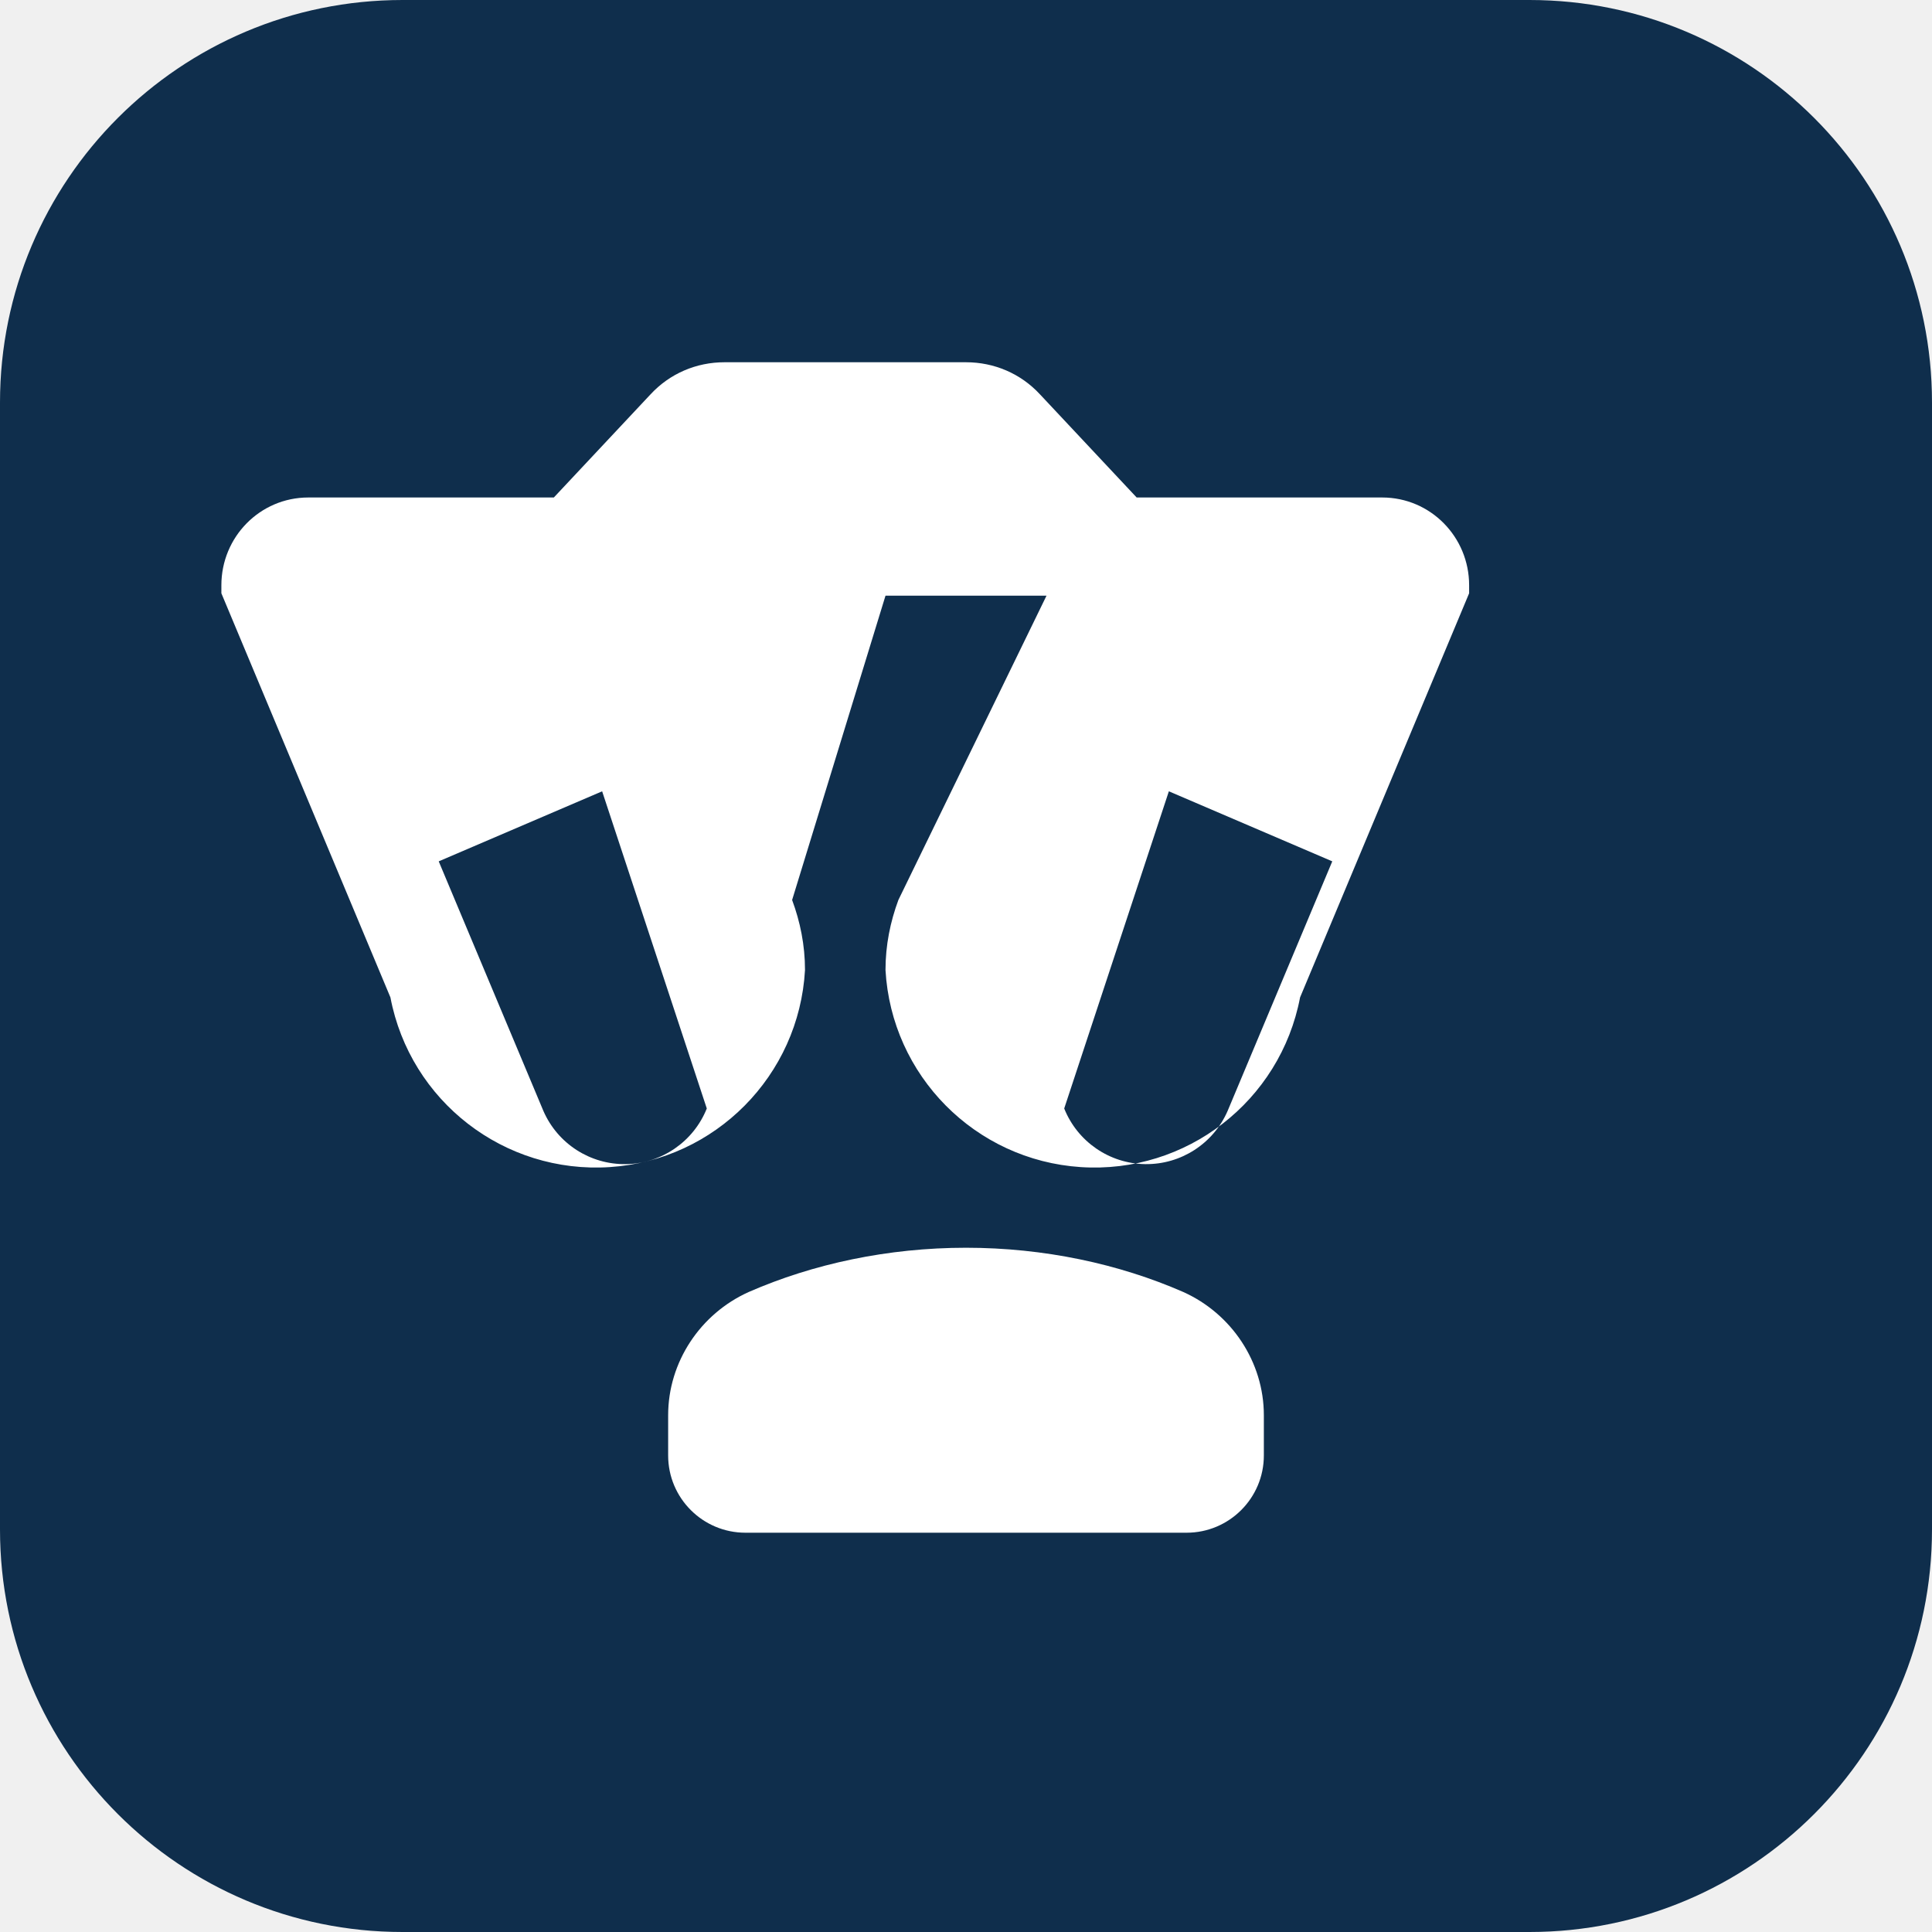
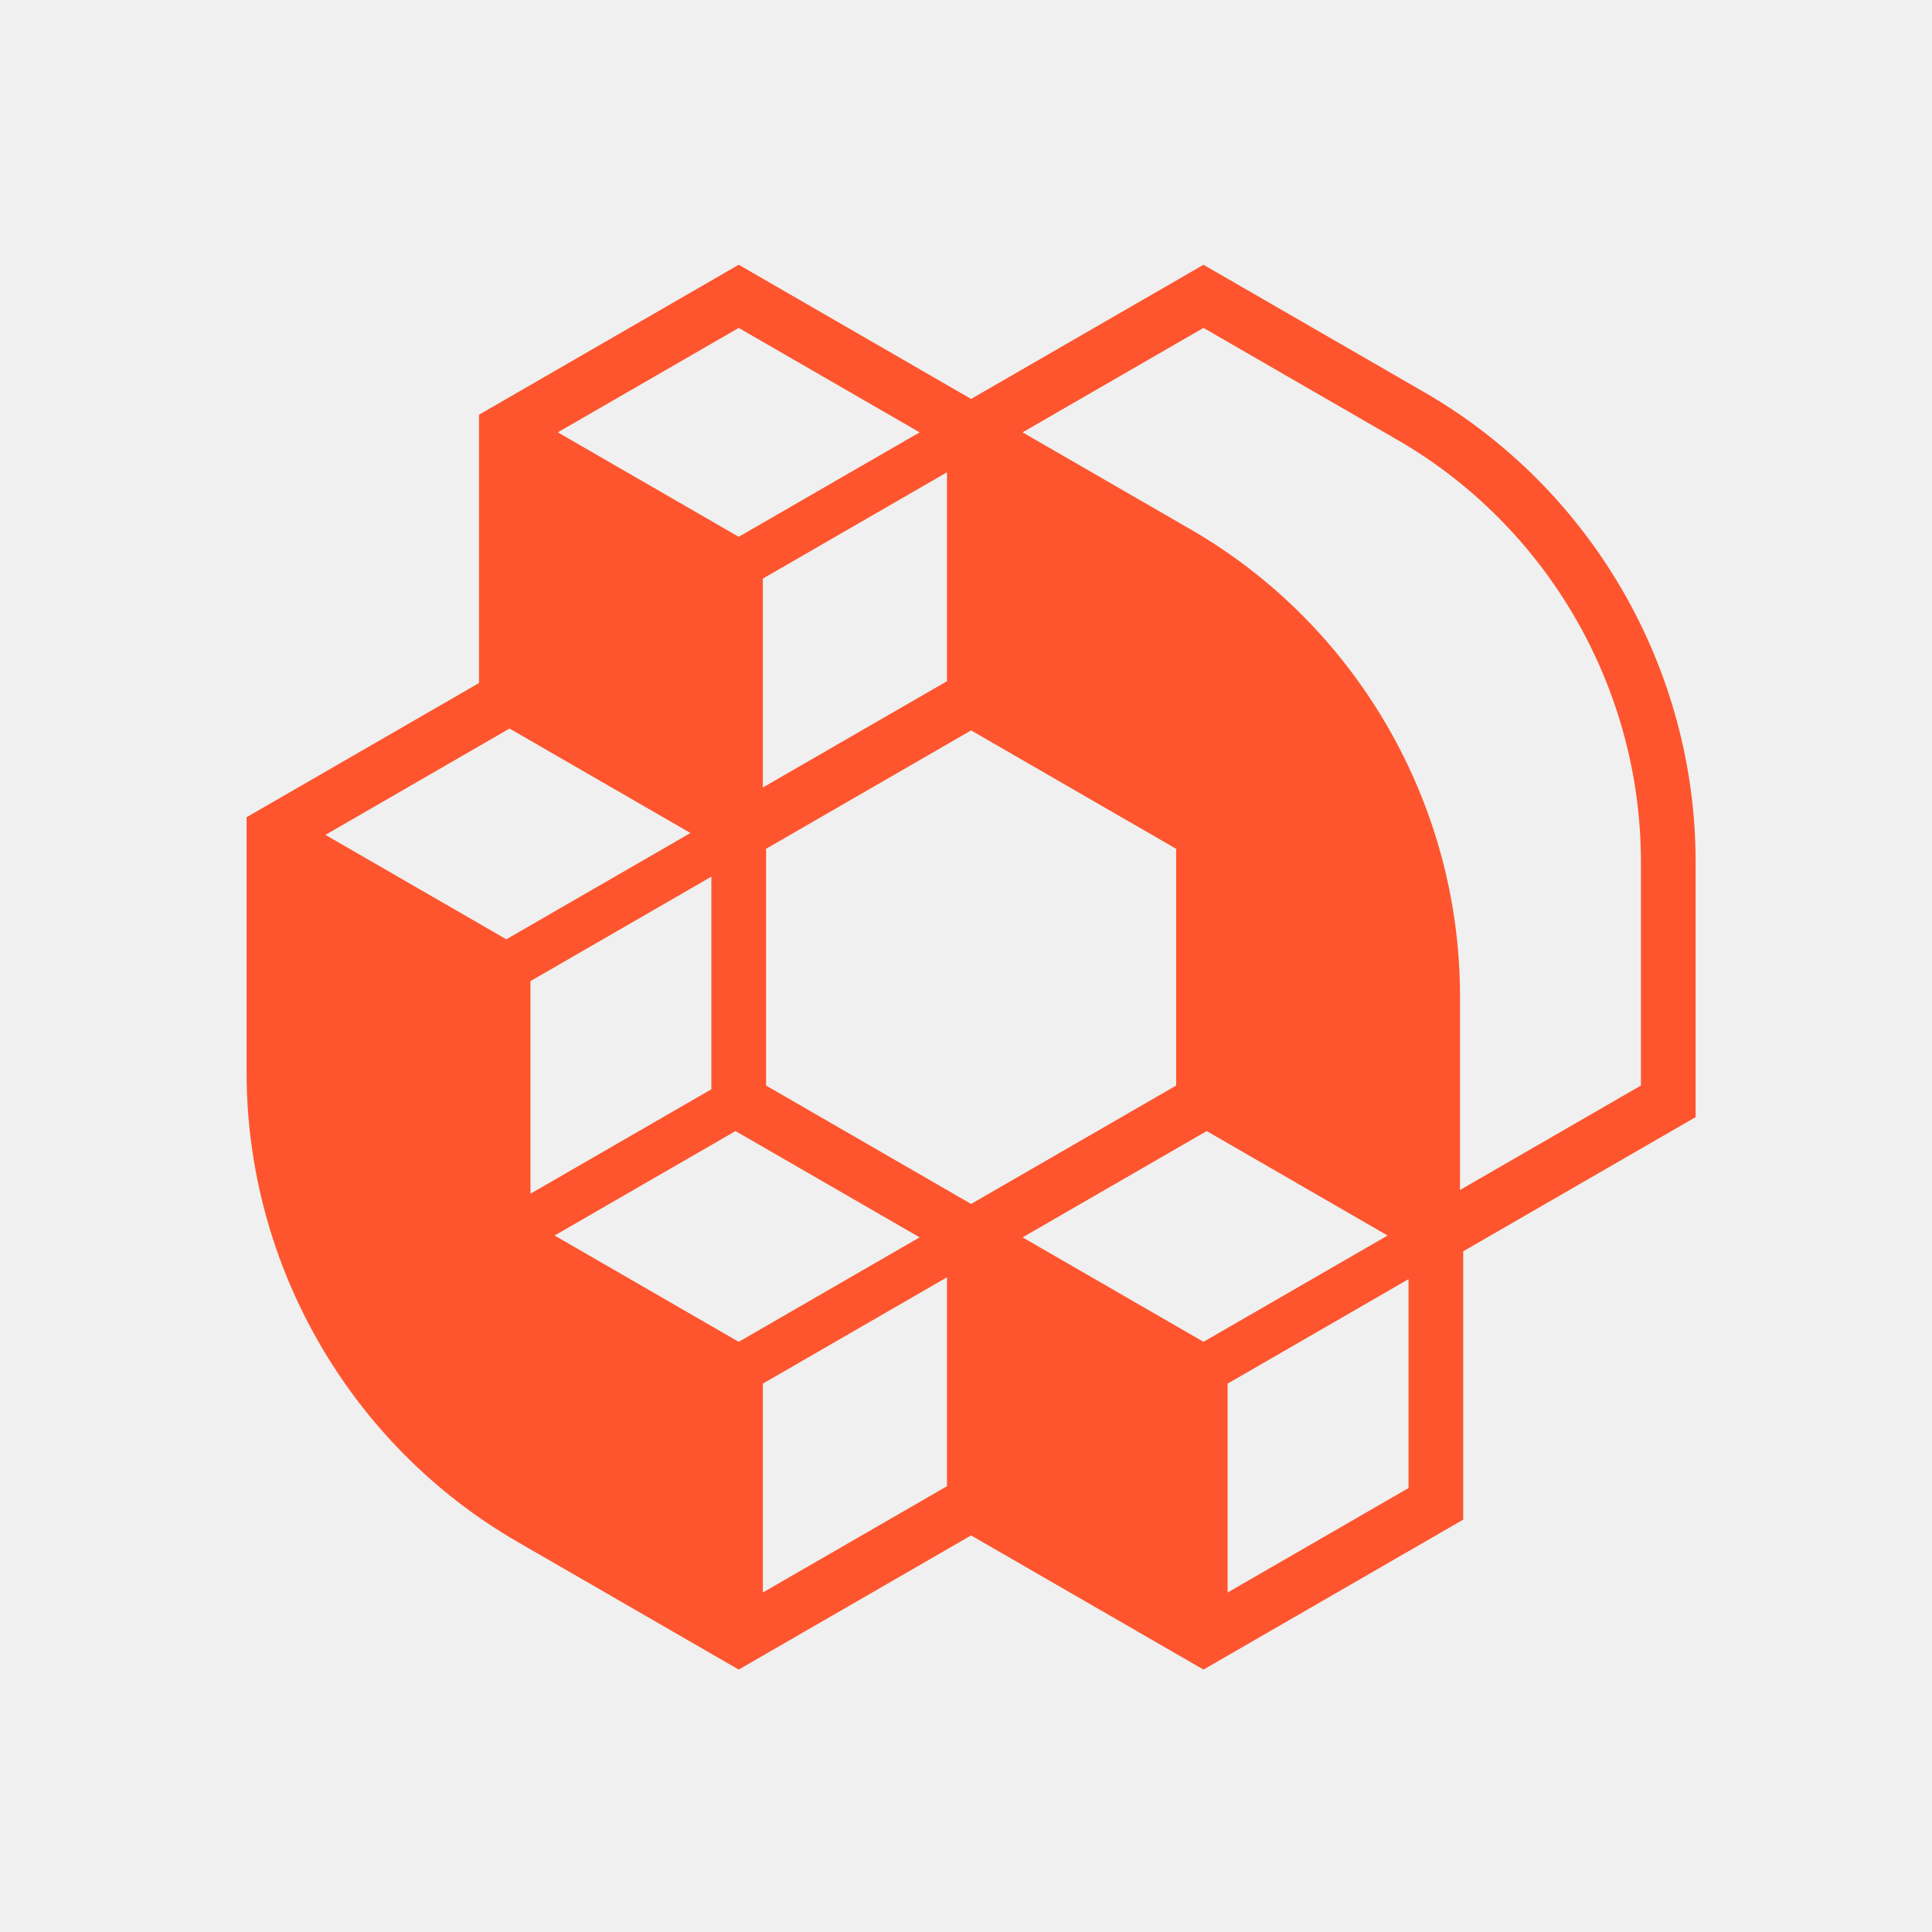
- <svg xmlns="http://www.w3.org/2000/svg" viewBox="0 0 24 24" width="24" height="24">
-   <rect width="24" height="24" rx="5" fill="#0F2E4C" />
-   <path fill="#ffffff" d="M12 4.5c.35 0 .68.14.92.4l1.2 1.28h3.05c.6 0 1.08.49 1.08 1.09v.1l-2.1 5.02a2.6 2.6 0 0 1-5.15-.34c0-.31.06-.6.16-.87L13 7.4h-2l-1.16 3.78c.1.27.16.56.16.87a2.6 2.6 0 0 1-5.15.34L2.75 7.37v-.1c0-.6.48-1.09 1.08-1.09h3.05l1.2-1.28c.24-.26.57-.4.92-.4Zm-6.55 6.2 1.3 3.1a1.1 1.1 0 0 0 2.03-.03l-1.3-3.94-2.03.87Zm11.1 0-2.03-.87-1.3 3.94a1.1 1.1 0 0 0 2.03.03l1.3-3.1ZM12 15.5c.97 0 1.9.2 2.7.55.6.27 1 .87 1 1.53v.5c0 .53-.43.96-.96.96H9.26a.96.96 0 0 1-.96-.96v-.5c0-.66.4-1.26 1-1.53.8-.35 1.73-.55 2.7-.55Z" />
+ <svg xmlns="http://www.w3.org/2000/svg" width="128" height="128" viewBox="0 0 128 128" fill="none">
+   <path d="M94.382 25.997L79.734 17.542L64.338 26.43L48.942 17.541L31.734 27.476L31.734 45.254L16.338 54.143V71.056C16.338 83.845 23.218 95.763 34.295 102.158L48.942 110.614L64.338 101.726L79.734 110.614L96.942 100.68V82.902L112.338 74.013V57.099C112.338 44.31 105.457 32.392 94.382 25.997ZM77.923 56.235V71.921L64.338 79.764L50.754 71.921V56.235L64.338 48.391L77.923 56.235ZM47.13 72.167L35.144 79.087V65.001L47.13 58.081V72.167ZM36.743 81.856L48.729 74.936L60.928 81.978L48.942 88.899L37.773 82.451L36.743 81.856ZM67.749 81.978L79.947 74.936L91.933 81.856L79.734 88.899L67.749 81.978ZM62.74 45.131L50.54 52.174V38.334L62.74 31.291V45.131ZM45.745 55.189L33.546 62.231L21.56 55.312L33.759 48.269L40.386 52.095L45.745 55.189ZM48.942 35.565L36.956 28.644L48.942 21.725L60.928 28.644L48.942 35.565ZM78.879 35.072L67.748 28.644L79.734 21.724L92.57 29.135C102.529 34.884 108.715 45.6 108.715 57.099V71.92L96.729 78.84V65.988C96.729 53.275 89.889 41.428 78.879 35.071V35.072ZM50.541 91.668L62.74 84.624V98.465L50.54 105.508L50.541 91.668ZM81.333 91.668L93.319 84.748V98.588L81.333 105.508V91.668Z" fill="#FE552E" />
</svg>
